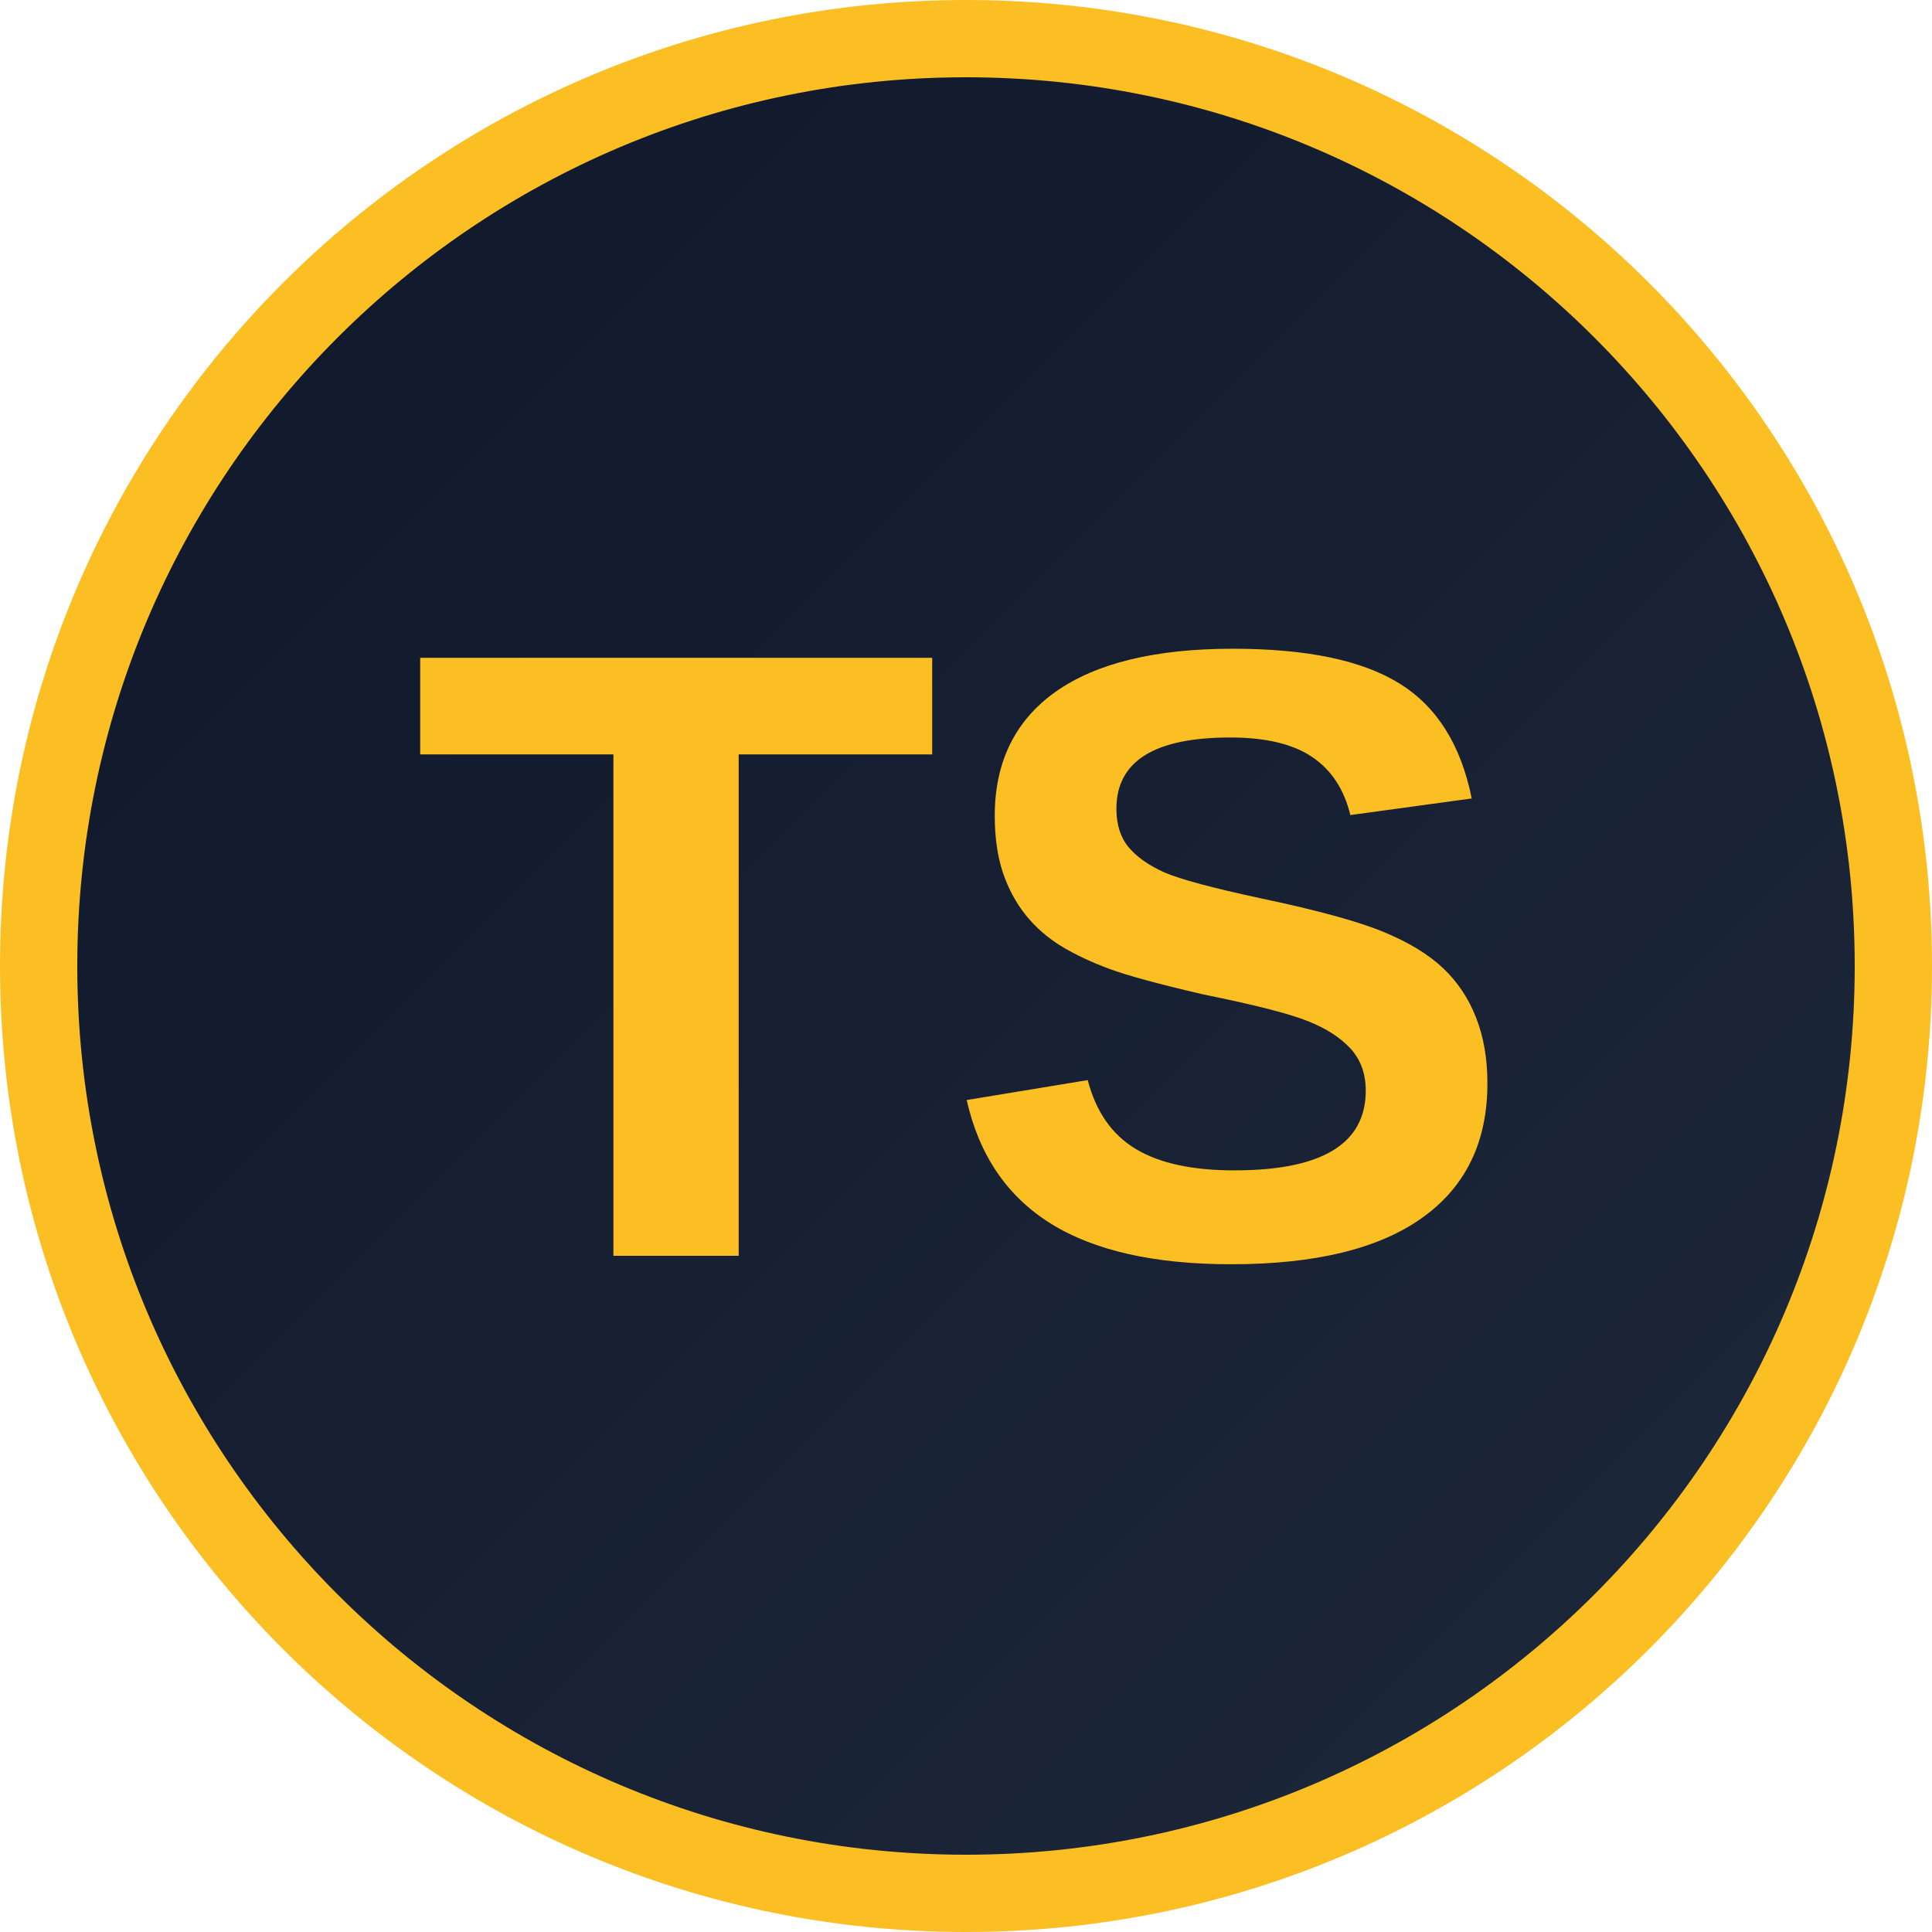
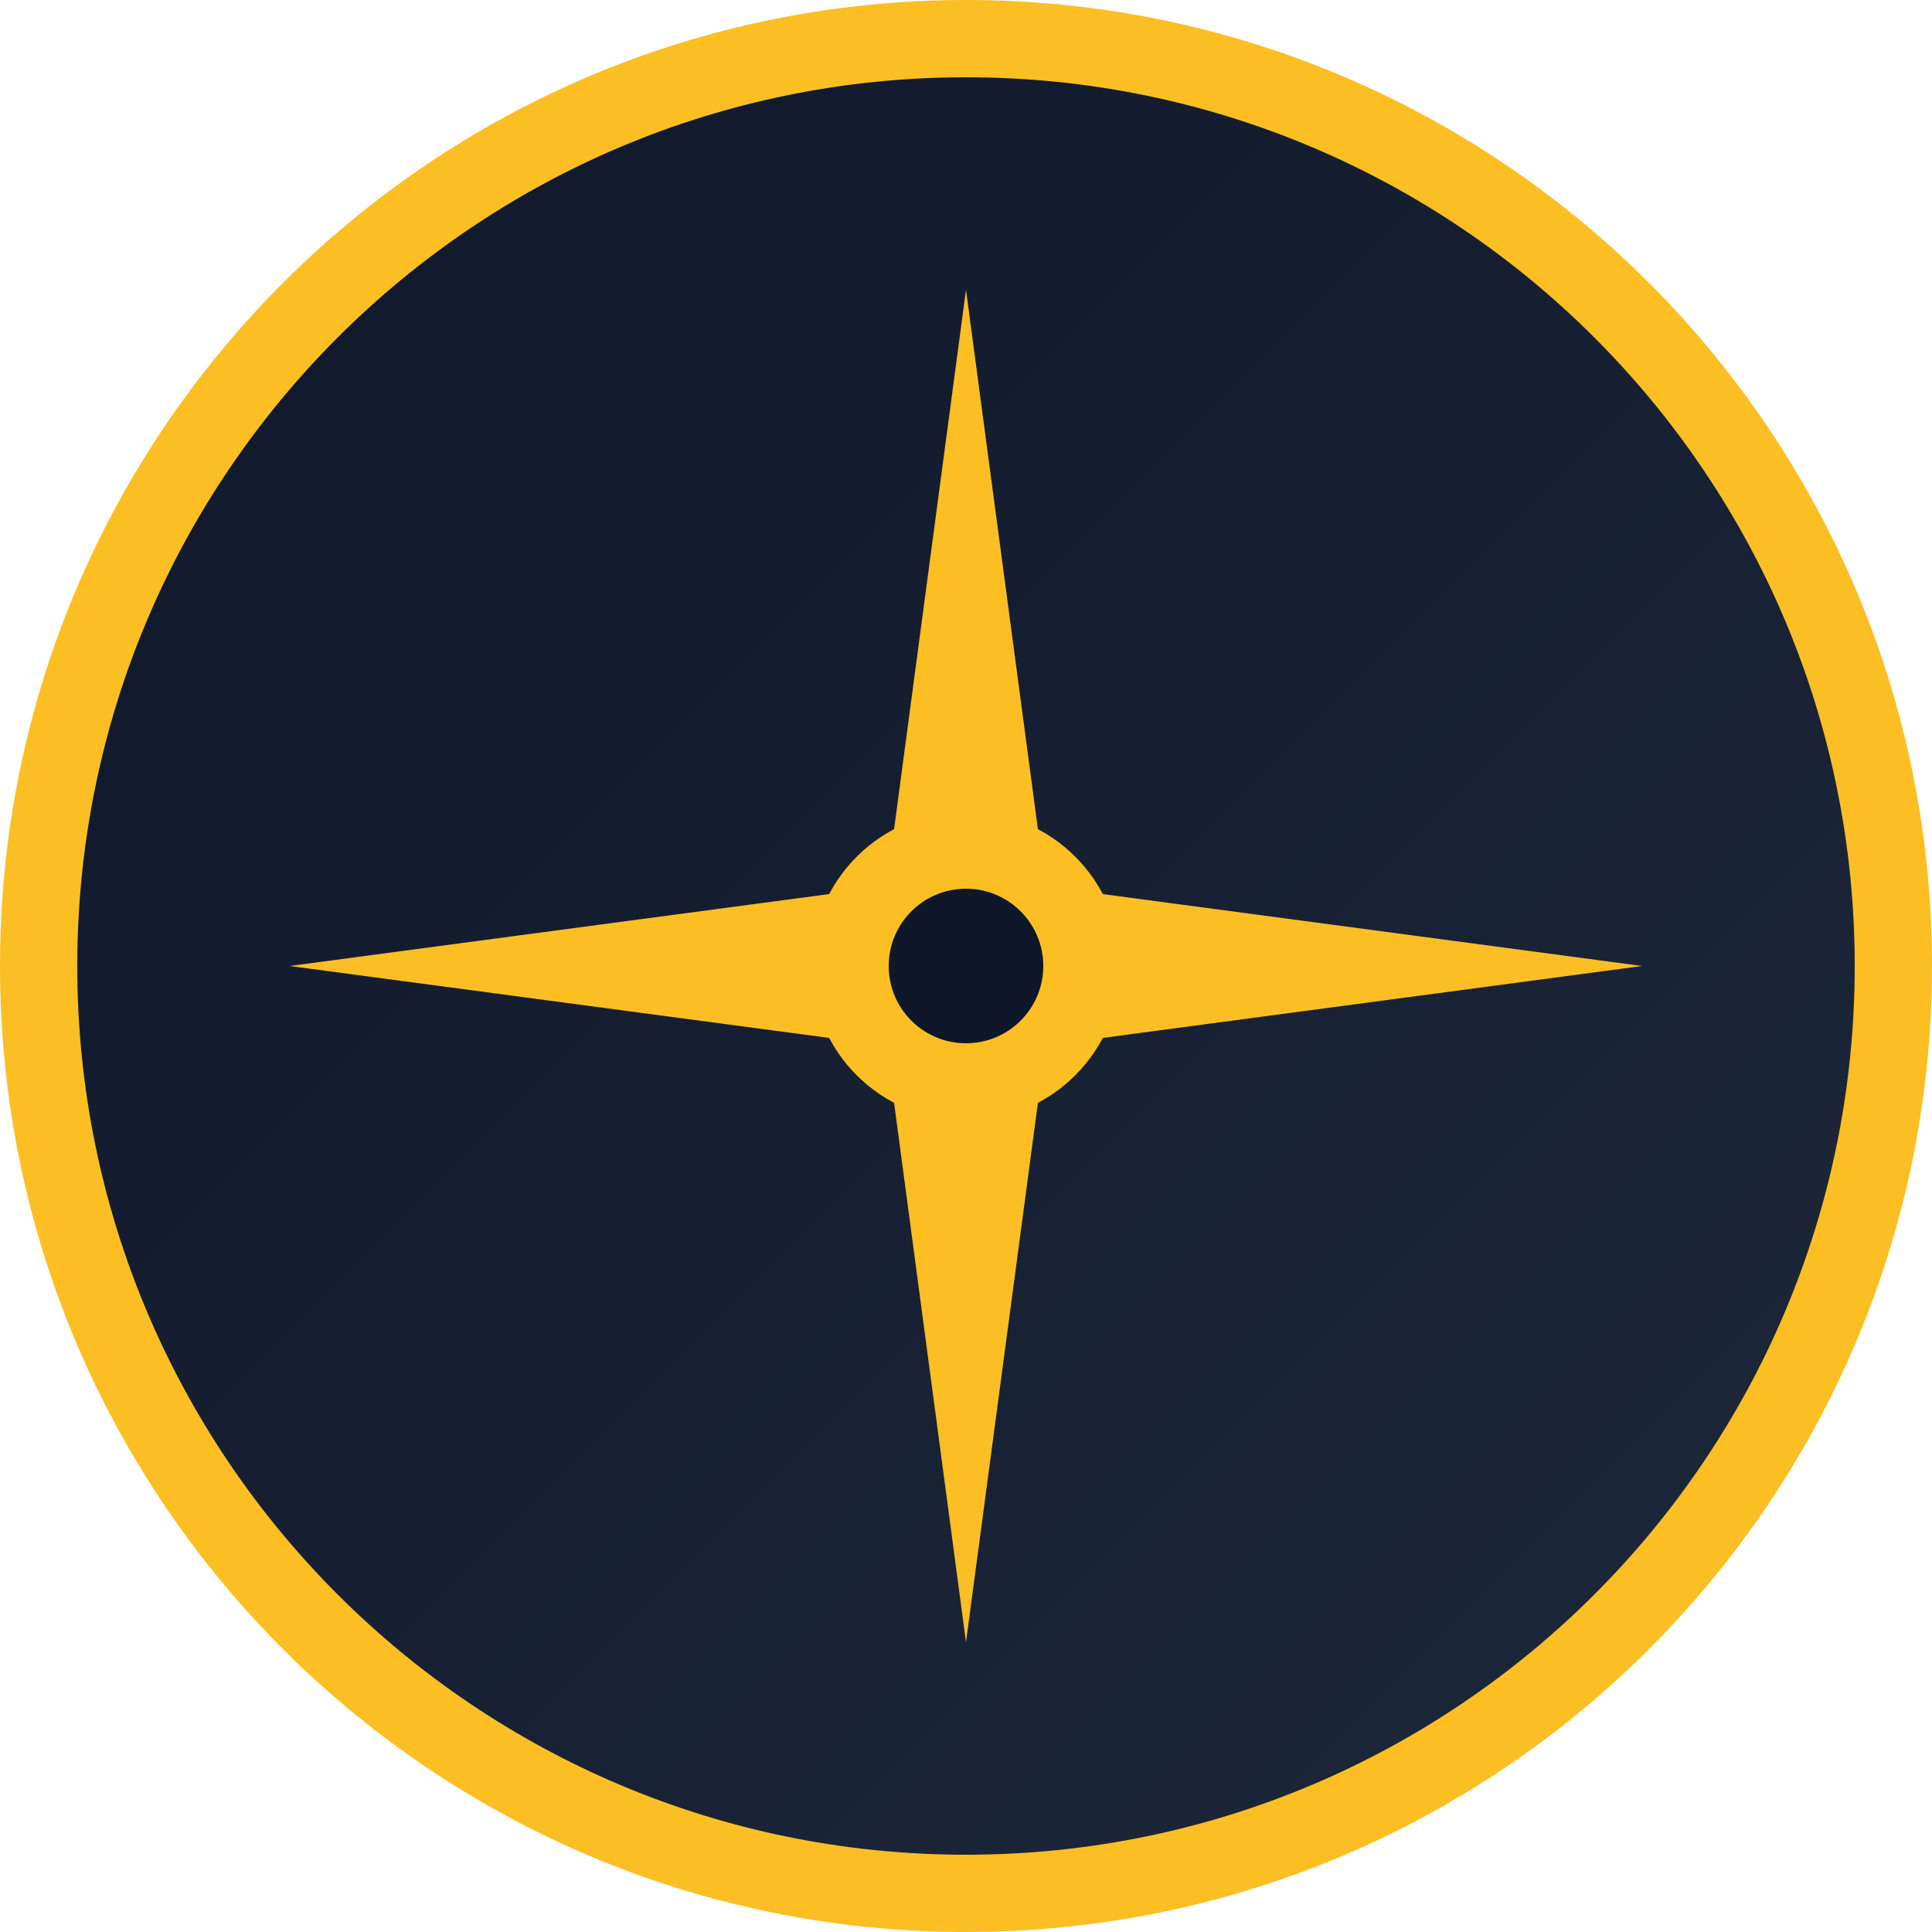
<svg xmlns="http://www.w3.org/2000/svg" viewBox="0 0 100 100">
  <defs>
    <linearGradient id="grad" x1="0%" y1="0%" x2="100%" y2="100%">
      <stop offset="0%" style="stop-color:#0f172a;stop-opacity:1" />
      <stop offset="100%" style="stop-color:#1e293b;stop-opacity:1" />
    </linearGradient>
  </defs>
  <circle cx="50" cy="50" r="48" fill="url(#grad)" stroke="#fbbf24" stroke-width="4" />
-   <text x="50" y="65" font-family="Arial, sans-serif" font-size="45" font-weight="bold" fill="#fbbf24" text-anchor="middle">TS</text>
+   <polygon points="50,15 54,45 50,50 46,45" fill="#fbbf24" />
+   <polygon points="85,50 55,54 50,50 55,46" fill="#fbbf24" />
+   <polygon points="50,85 46,55 50,50 54,55" fill="#fbbf24" />
+   <polygon points="15,50 45,46 50,50 45,54" fill="#fbbf24" />
+   <circle cx="50" cy="50" r="8" fill="#fbbf24" />
+   <circle cx="50" cy="50" r="4" fill="#0f172a" />
</svg>
